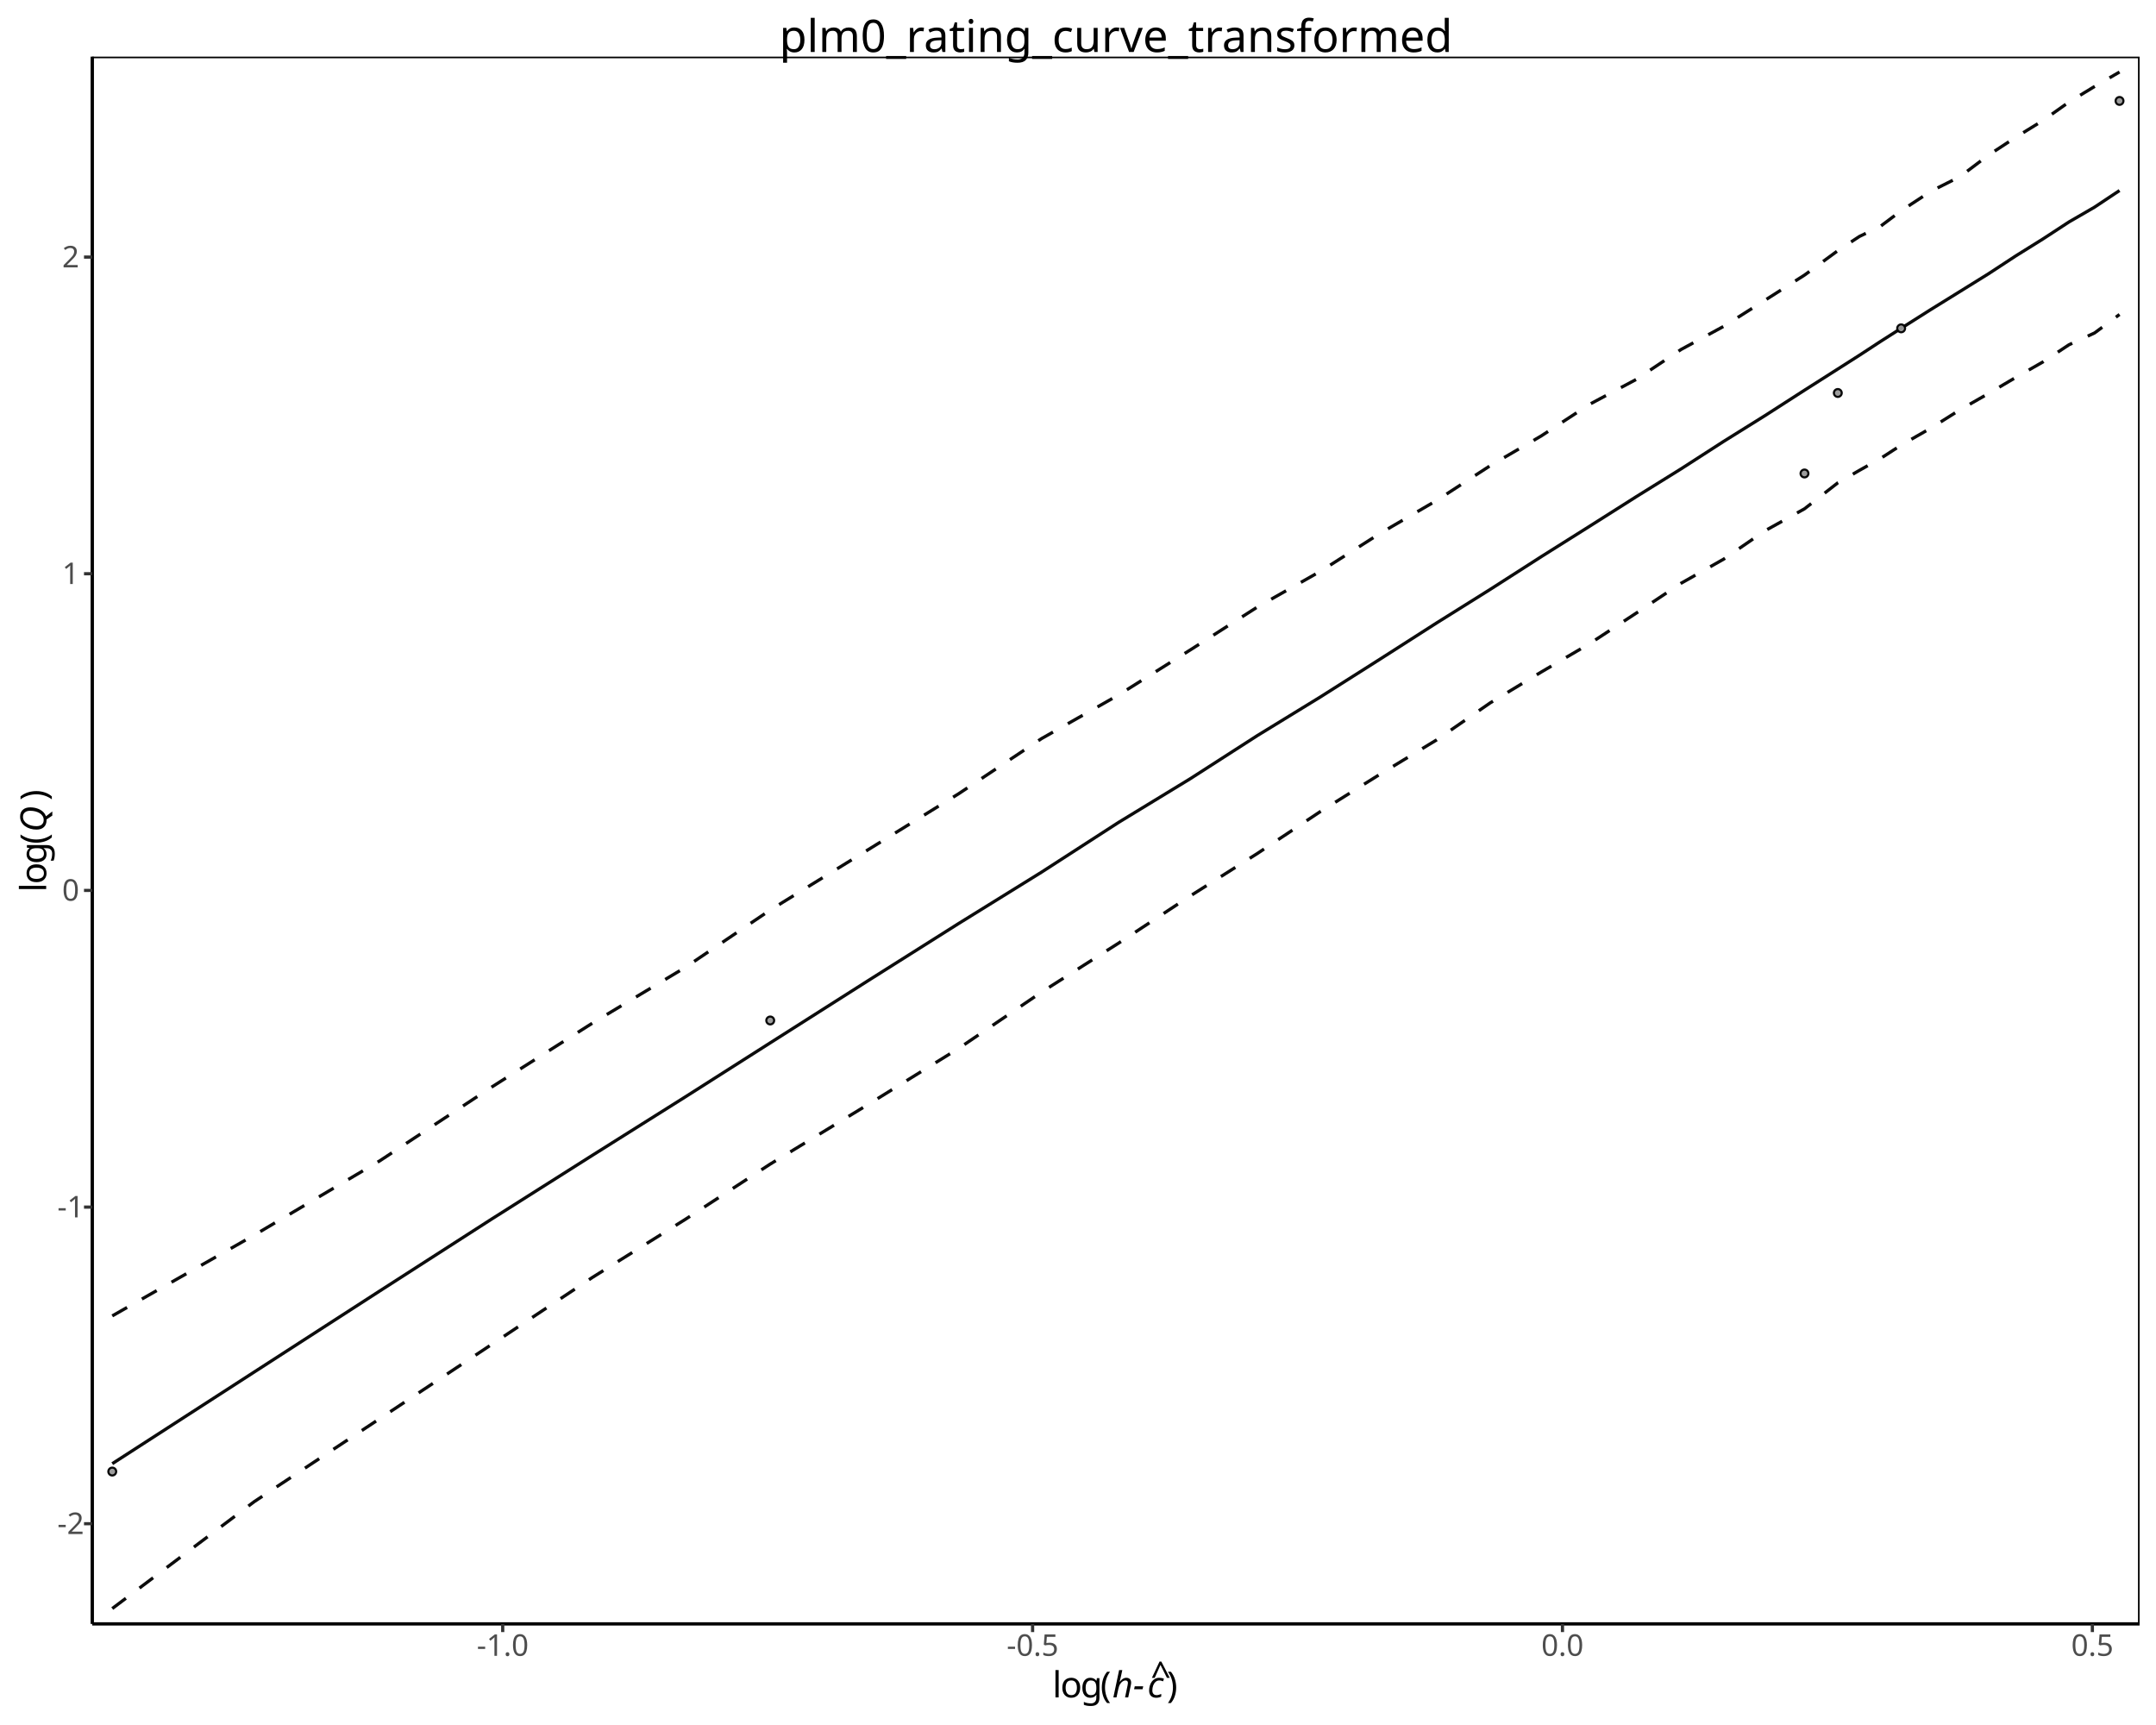
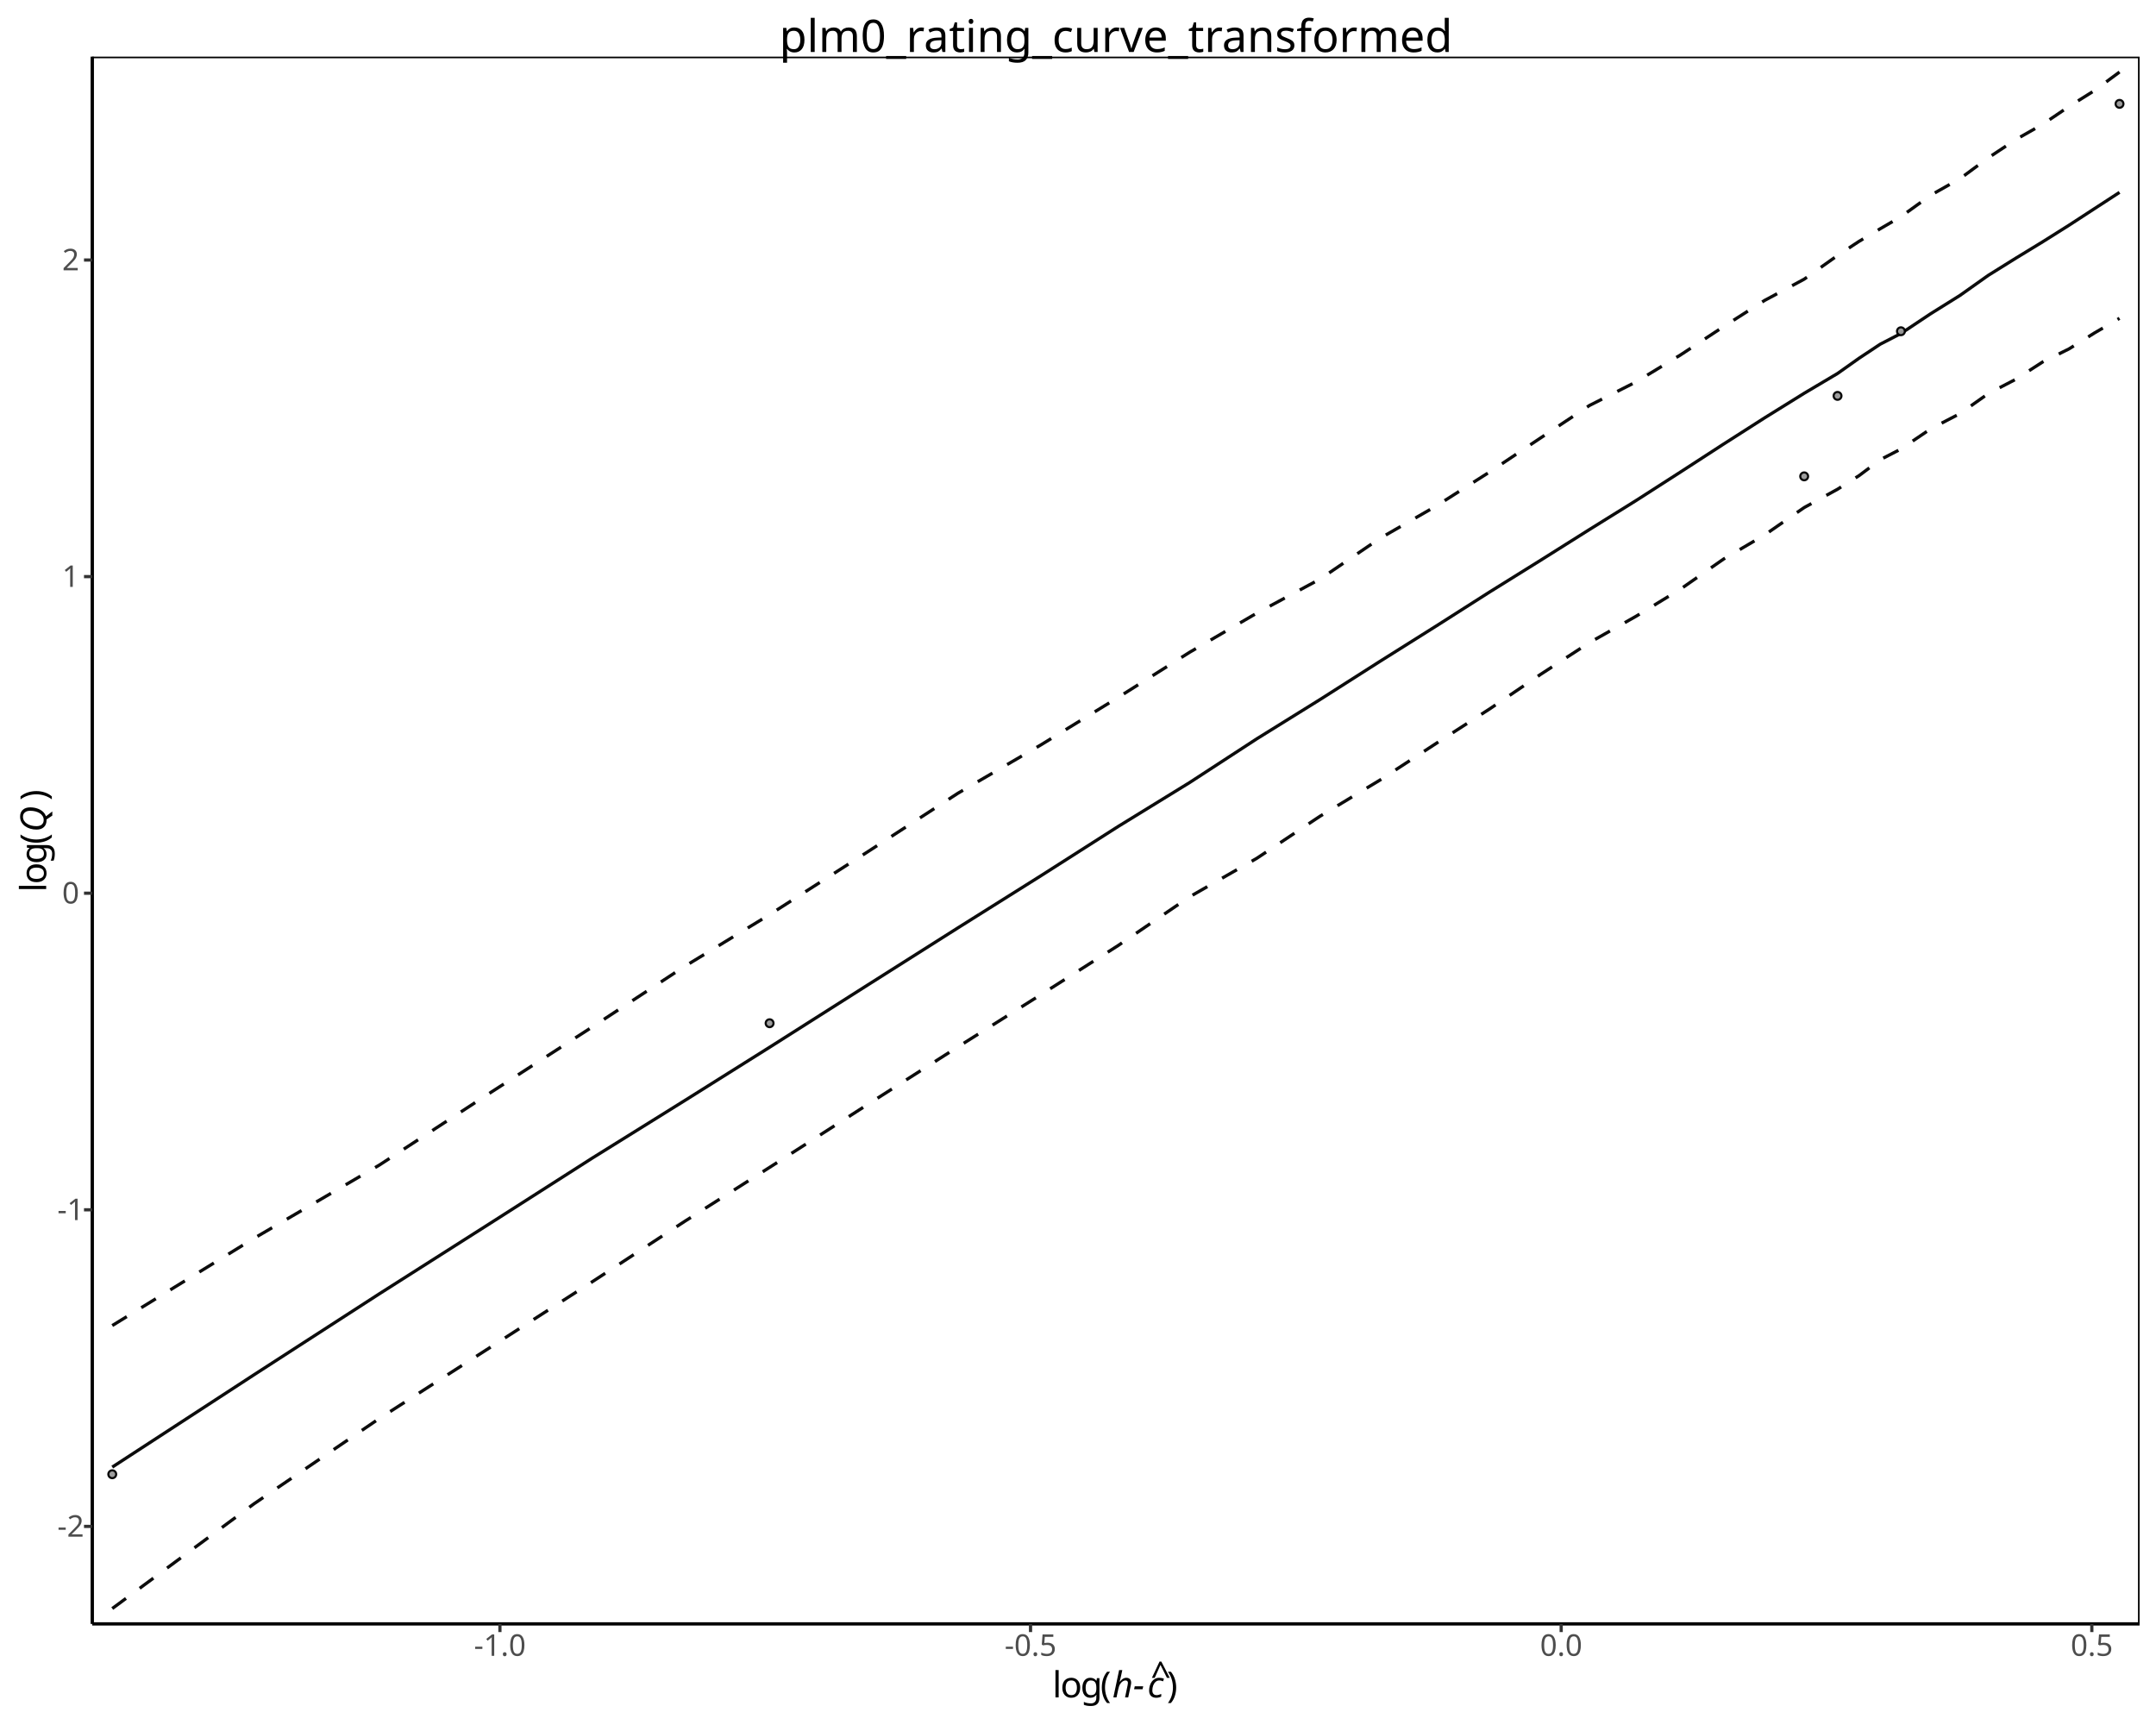
<svg xmlns="http://www.w3.org/2000/svg" class="svglite" data-engine-version="2.0" width="720.00pt" height="576.00pt" viewBox="0 0 720.00 576.00">
  <defs>
    <style type="text/css">
    .svglite line, .svglite polyline, .svglite polygon, .svglite path, .svglite rect, .svglite circle {
      fill: none;
      stroke: #000000;
      stroke-linecap: round;
      stroke-linejoin: round;
      stroke-miterlimit: 10.00;
    }
  </style>
  </defs>
  <rect width="100%" height="100%" style="stroke: none; fill: #FFFFFF;" />
  <defs>
    <clipPath id="cpMC4wMHw3MjAuMDB8MC4wMHw1NzYuMDA=">
      <rect x="0.00" y="0.00" width="720.00" height="576.00" />
    </clipPath>
  </defs>
  <g clip-path="url(#cpMC4wMHw3MjAuMDB8MC4wMHw1NzYuMDA=)">
    <rect x="0" y="0.00" width="720.00" height="576.00" style="stroke-width: 1.07; stroke: #FFFFFF; fill: #FFFFFF;" />
  </g>
  <defs>
    <clipPath id="cpMzAuNzl8NzE0LjUyfDE4LjkyfDU0Mi4yNA==">
      <rect x="30.79" y="18.92" width="683.73" height="523.33" />
    </clipPath>
  </defs>
  <g clip-path="url(#cpMzAuNzl8NzE0LjUyfDE4LjkyfDU0Mi4yNA==)">
    <rect x="30.79" y="18.92" width="683.73" height="523.33" style="stroke-width: 1.07; stroke: none; fill: #FFFFFF;" />
-     <polyline points="37.49,488.74 84.92,458.12 126.74,431.12 164.14,407.09 197.96,385.69 228.83,366.28 257.22,348.22 290.07,327.35 320.13,308.38 347.83,291.22 373.53,274.62 397.48,260.03 419.91,245.61 441.01,232.68 460.92,220.06 479.77,208.00 497.67,196.80 514.70,185.88 530.95,175.66 546.49,165.81 561.37,156.57 575.66,147.36 589.39,138.80 602.61,130.30 613.74,123.22 620.93,118.64 627.98,114.03 634.89,109.62 644.87,103.31 654.58,97.30 664.02,91.44 673.23,85.41 682.20,79.82 690.94,74.11 699.48,69.17 707.82,63.62 " style="stroke-width: 1.07; stroke: #000000; stroke-opacity: 0.95; stroke-linecap: butt;" />
-     <polyline points="37.49,537.11 84.92,501.41 126.74,473.76 164.14,448.96 197.96,426.47 228.83,407.18 257.22,388.70 290.07,368.70 320.13,350.09 347.83,331.28 373.53,314.94 397.48,299.17 419.91,284.98 441.01,270.94 460.92,258.49 479.77,247.06 497.67,234.69 514.70,224.40 530.95,214.87 546.49,204.68 561.37,194.77 575.66,186.68 589.39,177.25 602.61,169.90 613.74,161.22 620.93,157.07 627.98,153.11 634.89,148.62 644.87,142.92 654.58,136.81 664.02,131.42 673.23,125.99 682.20,120.88 690.94,115.12 699.48,111.18 707.82,105.01 " style="stroke-width: 1.07; stroke: #000000; stroke-opacity: 0.95; stroke-dasharray: 5.69,5.69; stroke-linecap: butt;" />
-     <polyline points="37.49,439.39 84.92,412.41 126.74,387.67 164.14,363.02 197.96,341.56 228.83,323.04 257.22,303.87 290.07,283.63 320.13,265.05 347.83,246.62 373.53,232.07 397.48,217.03 419.91,202.69 441.01,190.73 460.92,178.08 479.77,167.11 497.67,155.49 514.70,145.56 530.95,134.94 546.49,126.65 561.37,116.71 575.66,108.95 589.39,100.27 602.61,91.86 613.74,83.70 620.93,78.97 627.98,75.57 634.89,70.37 644.87,63.84 654.58,58.96 664.02,51.83 673.23,45.79 682.20,40.27 690.94,34.07 699.48,28.88 707.82,24.05 " style="stroke-width: 1.07; stroke: #000000; stroke-opacity: 0.95; stroke-dasharray: 5.69,5.69; stroke-linecap: butt;" />
-     <circle cx="37.49" cy="491.37" r="1.31" style="stroke-width: 0.71; stroke: #000000; stroke-opacity: 0.95; fill: #999999; fill-opacity: 0.95;" />
-     <circle cx="257.22" cy="340.75" r="1.31" style="stroke-width: 0.71; stroke: #000000; stroke-opacity: 0.95; fill: #999999; fill-opacity: 0.95;" />
-     <circle cx="602.61" cy="158.10" r="1.31" style="stroke-width: 0.71; stroke: #000000; stroke-opacity: 0.95; fill: #999999; fill-opacity: 0.95;" />
-     <circle cx="613.74" cy="131.22" r="1.31" style="stroke-width: 0.71; stroke: #000000; stroke-opacity: 0.95; fill: #999999; fill-opacity: 0.95;" />
-     <circle cx="634.89" cy="109.64" r="1.31" style="stroke-width: 0.71; stroke: #000000; stroke-opacity: 0.95; fill: #999999; fill-opacity: 0.95;" />
-     <circle cx="707.82" cy="33.70" r="1.31" style="stroke-width: 0.71; stroke: #000000; stroke-opacity: 0.95; fill: #999999; fill-opacity: 0.95;" />
+     <polyline points="37.49,489.88 84.85,459.04 126.62,432.06 163.98,408.30 197.78,386.71 228.63,367.51 257.01,349.69 289.85,328.85 319.91,309.82 347.62,292.42 373.32,276.03 397.28,261.30 419.72,246.69 440.82,233.59 460.74,220.90 479.60,209.05 497.50,197.65 514.55,187.04 530.81,176.81 546.36,167.14 561.25,157.58 575.55,148.31 589.29,139.53 602.51,131.32 613.65,124.71 620.85,119.61 627.91,114.93 634.82,111.36 644.81,104.72 654.53,98.65 663.98,91.95 673.20,86.20 682.17,80.73 690.93,75.22 699.47,69.66 707.82,64.23 " style="stroke-width: 1.07; stroke: #000000; stroke-opacity: 0.95; stroke-linecap: butt;" />
+     <polyline points="37.49,537.11 84.85,502.12 126.62,473.69 163.98,449.73 197.78,428.00 228.63,407.84 257.01,389.80 289.85,368.74 319.91,349.56 347.62,332.12 373.32,315.78 397.28,299.45 419.72,286.59 440.82,272.55 460.74,260.54 479.60,248.24 497.50,236.70 514.55,225.14 530.81,214.57 546.36,205.78 561.25,196.68 575.55,186.70 589.29,178.63 602.51,169.48 613.65,163.36 620.85,158.81 627.91,153.50 634.82,149.93 644.81,143.16 654.53,138.11 663.98,131.43 673.20,126.63 682.17,120.85 690.93,116.51 699.47,111.17 707.82,106.29 " style="stroke-width: 1.07; stroke: #000000; stroke-opacity: 0.95; stroke-dasharray: 5.69,5.69; stroke-linecap: butt;" />
+     <polyline points="37.49,442.62 84.85,413.48 126.62,389.07 163.98,364.72 197.78,342.92 228.63,322.69 257.01,305.41 289.85,284.37 319.91,264.87 347.62,248.72 373.32,232.93 397.28,217.80 419.72,204.72 440.82,193.37 460.74,179.82 479.60,168.98 497.50,157.57 514.55,146.19 530.81,135.39 546.36,127.53 561.25,118.49 575.55,109.08 589.29,100.32 602.51,93.22 613.65,85.31 620.85,80.58 627.91,76.38 634.82,72.35 644.81,65.15 654.53,59.67 663.98,52.71 673.20,46.58 682.17,41.50 690.93,35.57 699.47,30.23 707.82,24.05 " style="stroke-width: 1.07; stroke: #000000; stroke-opacity: 0.95; stroke-dasharray: 5.69,5.69; stroke-linecap: butt;" />
+     <circle cx="37.49" cy="492.27" r="1.31" style="stroke-width: 0.71; stroke: #000000; stroke-opacity: 0.95; fill: #999999; fill-opacity: 0.95;" />
+     <circle cx="257.01" cy="341.67" r="1.31" style="stroke-width: 0.71; stroke: #000000; stroke-opacity: 0.95; fill: #999999; fill-opacity: 0.95;" />
+     <circle cx="602.51" cy="159.06" r="1.31" style="stroke-width: 0.71; stroke: #000000; stroke-opacity: 0.95; fill: #999999; fill-opacity: 0.95;" />
+     <circle cx="613.65" cy="132.19" r="1.31" style="stroke-width: 0.71; stroke: #000000; stroke-opacity: 0.95; fill: #999999; fill-opacity: 0.95;" />
+     <circle cx="634.82" cy="110.61" r="1.31" style="stroke-width: 0.71; stroke: #000000; stroke-opacity: 0.95; fill: #999999; fill-opacity: 0.95;" />
+     <circle cx="707.82" cy="34.68" r="1.31" style="stroke-width: 0.71; stroke: #000000; stroke-opacity: 0.95; fill: #999999; fill-opacity: 0.95;" />
    <rect x="30.79" y="18.92" width="683.73" height="523.33" style="stroke-width: 1.07;" />
  </g>
  <g clip-path="url(#cpMC4wMHw3MjAuMDB8MC4wMHw1NzYuMDA=)">
    <polyline points="30.79,542.24 30.79,18.92 " style="stroke-width: 1.07; stroke-linecap: butt;" />
-     <text x="23.61" y="512.23" text-anchor="middle" style="font-size: 10.00px; fill: #4D4D4D; font-family: sans;" textLength="8.89px" lengthAdjust="spacingAndGlyphs">-2</text>
-     <text x="23.61" y="406.50" text-anchor="middle" style="font-size: 10.00px; fill: #4D4D4D; font-family: sans;" textLength="8.89px" lengthAdjust="spacingAndGlyphs">-1</text>
-     <text x="23.61" y="300.76" text-anchor="middle" style="font-size: 10.00px; fill: #4D4D4D; font-family: sans;" textLength="5.56px" lengthAdjust="spacingAndGlyphs">0</text>
-     <text x="23.61" y="195.02" text-anchor="middle" style="font-size: 10.00px; fill: #4D4D4D; font-family: sans;" textLength="5.56px" lengthAdjust="spacingAndGlyphs">1</text>
-     <text x="23.61" y="89.29" text-anchor="middle" style="font-size: 10.00px; fill: #4D4D4D; font-family: sans;" textLength="5.56px" lengthAdjust="spacingAndGlyphs">2</text>
-     <polyline points="28.05,508.79 30.79,508.79 " style="stroke-width: 1.07; stroke: #333333; stroke-linecap: butt;" />
-     <polyline points="28.05,403.06 30.79,403.06 " style="stroke-width: 1.07; stroke: #333333; stroke-linecap: butt;" />
-     <polyline points="28.05,297.32 30.79,297.32 " style="stroke-width: 1.07; stroke: #333333; stroke-linecap: butt;" />
-     <polyline points="28.05,191.58 30.79,191.58 " style="stroke-width: 1.07; stroke: #333333; stroke-linecap: butt;" />
-     <polyline points="28.05,85.85 30.79,85.85 " style="stroke-width: 1.07; stroke: #333333; stroke-linecap: butt;" />
+     <text x="23.61" y="513.12" text-anchor="middle" style="font-size: 10.00px; fill: #4D4D4D; font-family: sans;" textLength="8.89px" lengthAdjust="spacingAndGlyphs">-2</text>
+     <text x="23.61" y="407.41" text-anchor="middle" style="font-size: 10.00px; fill: #4D4D4D; font-family: sans;" textLength="8.89px" lengthAdjust="spacingAndGlyphs">-1</text>
+     <text x="23.61" y="301.69" text-anchor="middle" style="font-size: 10.00px; fill: #4D4D4D; font-family: sans;" textLength="5.56px" lengthAdjust="spacingAndGlyphs">0</text>
+     <text x="23.61" y="195.98" text-anchor="middle" style="font-size: 10.00px; fill: #4D4D4D; font-family: sans;" textLength="5.56px" lengthAdjust="spacingAndGlyphs">1</text>
+     <text x="23.61" y="90.26" text-anchor="middle" style="font-size: 10.00px; fill: #4D4D4D; font-family: sans;" textLength="5.56px" lengthAdjust="spacingAndGlyphs">2</text>
+     <polyline points="28.05,509.68 30.79,509.68 " style="stroke-width: 1.07; stroke: #333333; stroke-linecap: butt;" />
+     <polyline points="28.05,403.97 30.79,403.97 " style="stroke-width: 1.07; stroke: #333333; stroke-linecap: butt;" />
+     <polyline points="28.05,298.25 30.79,298.25 " style="stroke-width: 1.07; stroke: #333333; stroke-linecap: butt;" />
+     <polyline points="28.05,192.54 30.79,192.54 " style="stroke-width: 1.07; stroke: #333333; stroke-linecap: butt;" />
+     <polyline points="28.05,86.82 30.79,86.82 " style="stroke-width: 1.07; stroke: #333333; stroke-linecap: butt;" />
    <polyline points="30.79,542.24 714.52,542.24 " style="stroke-width: 1.07; stroke-linecap: butt;" />
-     <polyline points="167.88,544.98 167.88,542.24 " style="stroke-width: 1.07; stroke: #333333; stroke-linecap: butt;" />
-     <polyline points="344.84,544.98 344.84,542.24 " style="stroke-width: 1.07; stroke: #333333; stroke-linecap: butt;" />
-     <polyline points="521.79,544.98 521.79,542.24 " style="stroke-width: 1.07; stroke: #333333; stroke-linecap: butt;" />
-     <polyline points="698.75,544.98 698.75,542.24 " style="stroke-width: 1.07; stroke: #333333; stroke-linecap: butt;" />
-     <text x="167.88" y="552.90" text-anchor="middle" style="font-size: 10.00px; fill: #4D4D4D; font-family: sans;" textLength="17.23px" lengthAdjust="spacingAndGlyphs">-1.0</text>
-     <text x="344.84" y="552.90" text-anchor="middle" style="font-size: 10.00px; fill: #4D4D4D; font-family: sans;" textLength="17.23px" lengthAdjust="spacingAndGlyphs">-0.5</text>
-     <text x="521.79" y="552.90" text-anchor="middle" style="font-size: 10.00px; fill: #4D4D4D; font-family: sans;" textLength="13.90px" lengthAdjust="spacingAndGlyphs">0.0</text>
-     <text x="698.75" y="552.90" text-anchor="middle" style="font-size: 10.00px; fill: #4D4D4D; font-family: sans;" textLength="13.90px" lengthAdjust="spacingAndGlyphs">0.5</text>
+     <polyline points="166.95,544.98 166.95,542.24 " style="stroke-width: 1.07; stroke: #333333; stroke-linecap: butt;" />
+     <polyline points="344.15,544.98 344.15,542.24 " style="stroke-width: 1.07; stroke: #333333; stroke-linecap: butt;" />
+     <polyline points="521.36,544.98 521.36,542.24 " style="stroke-width: 1.07; stroke: #333333; stroke-linecap: butt;" />
+     <polyline points="698.57,544.98 698.57,542.24 " style="stroke-width: 1.07; stroke: #333333; stroke-linecap: butt;" />
+     <text x="166.95" y="552.90" text-anchor="middle" style="font-size: 10.00px; fill: #4D4D4D; font-family: sans;" textLength="17.23px" lengthAdjust="spacingAndGlyphs">-1.0</text>
+     <text x="344.15" y="552.90" text-anchor="middle" style="font-size: 10.00px; fill: #4D4D4D; font-family: sans;" textLength="17.23px" lengthAdjust="spacingAndGlyphs">-0.5</text>
+     <text x="521.36" y="552.90" text-anchor="middle" style="font-size: 10.00px; fill: #4D4D4D; font-family: sans;" textLength="13.90px" lengthAdjust="spacingAndGlyphs">0.0</text>
+     <text x="698.57" y="552.90" text-anchor="middle" style="font-size: 10.00px; fill: #4D4D4D; font-family: sans;" textLength="13.90px" lengthAdjust="spacingAndGlyphs">0.5</text>
    <text x="351.46" y="566.78" style="font-size: 12.00px; font-family: sans;" textLength="2.66px" lengthAdjust="spacingAndGlyphs">l</text>
    <text x="354.12" y="566.78" style="font-size: 12.00px; font-family: sans;" textLength="6.67px" lengthAdjust="spacingAndGlyphs">o</text>
    <text x="360.80" y="566.78" style="font-size: 12.00px; font-family: sans;" textLength="6.67px" lengthAdjust="spacingAndGlyphs">g</text>
    <text x="367.47" y="566.78" style="font-size: 12.00px; font-family: sans;" textLength="4.00px" lengthAdjust="spacingAndGlyphs">(</text>
    <text x="371.47" y="566.78" style="font-size: 12.00px; font-style: italic; font-family: sans;" textLength="10.67px" lengthAdjust="spacingAndGlyphs">h-</text>
    <text x="383.17" y="566.78" style="font-size: 12.00px; font-style: italic; font-family: sans;" textLength="6.00px" lengthAdjust="spacingAndGlyphs">c</text>
    <text x="384.23" y="563.45" style="font-size: 12.00px; font-style: italic; font-family: sans;" textLength="5.63px" lengthAdjust="spacingAndGlyphs">^</text>
    <text x="389.66" y="566.78" style="font-size: 12.00px; font-family: sans;" textLength="4.00px" lengthAdjust="spacingAndGlyphs">)</text>
    <text transform="translate(15.42,297.88) rotate(-90)" style="font-size: 12.00px; font-family: sans;" textLength="2.66px" lengthAdjust="spacingAndGlyphs">l</text>
    <text transform="translate(15.42,295.22) rotate(-90)" style="font-size: 12.00px; font-family: sans;" textLength="6.67px" lengthAdjust="spacingAndGlyphs">o</text>
    <text transform="translate(15.42,288.54) rotate(-90)" style="font-size: 12.00px; font-family: sans;" textLength="6.67px" lengthAdjust="spacingAndGlyphs">g</text>
    <text transform="translate(15.42,281.87) rotate(-90)" style="font-size: 12.00px; font-family: sans;" textLength="4.00px" lengthAdjust="spacingAndGlyphs">(</text>
    <text transform="translate(15.42,277.87) rotate(-90)" style="font-size: 12.00px; font-style: italic; font-family: sans;" textLength="9.34px" lengthAdjust="spacingAndGlyphs">Q</text>
    <text transform="translate(15.42,267.28) rotate(-90)" style="font-size: 12.00px; font-family: sans;" textLength="4.00px" lengthAdjust="spacingAndGlyphs">)</text>
    <text x="372.66" y="17.36" text-anchor="middle" style="font-size: 15.00px; font-family: sans;" textLength="211.81px" lengthAdjust="spacingAndGlyphs">plm0_rating_curve_transformed</text>
  </g>
</svg>
